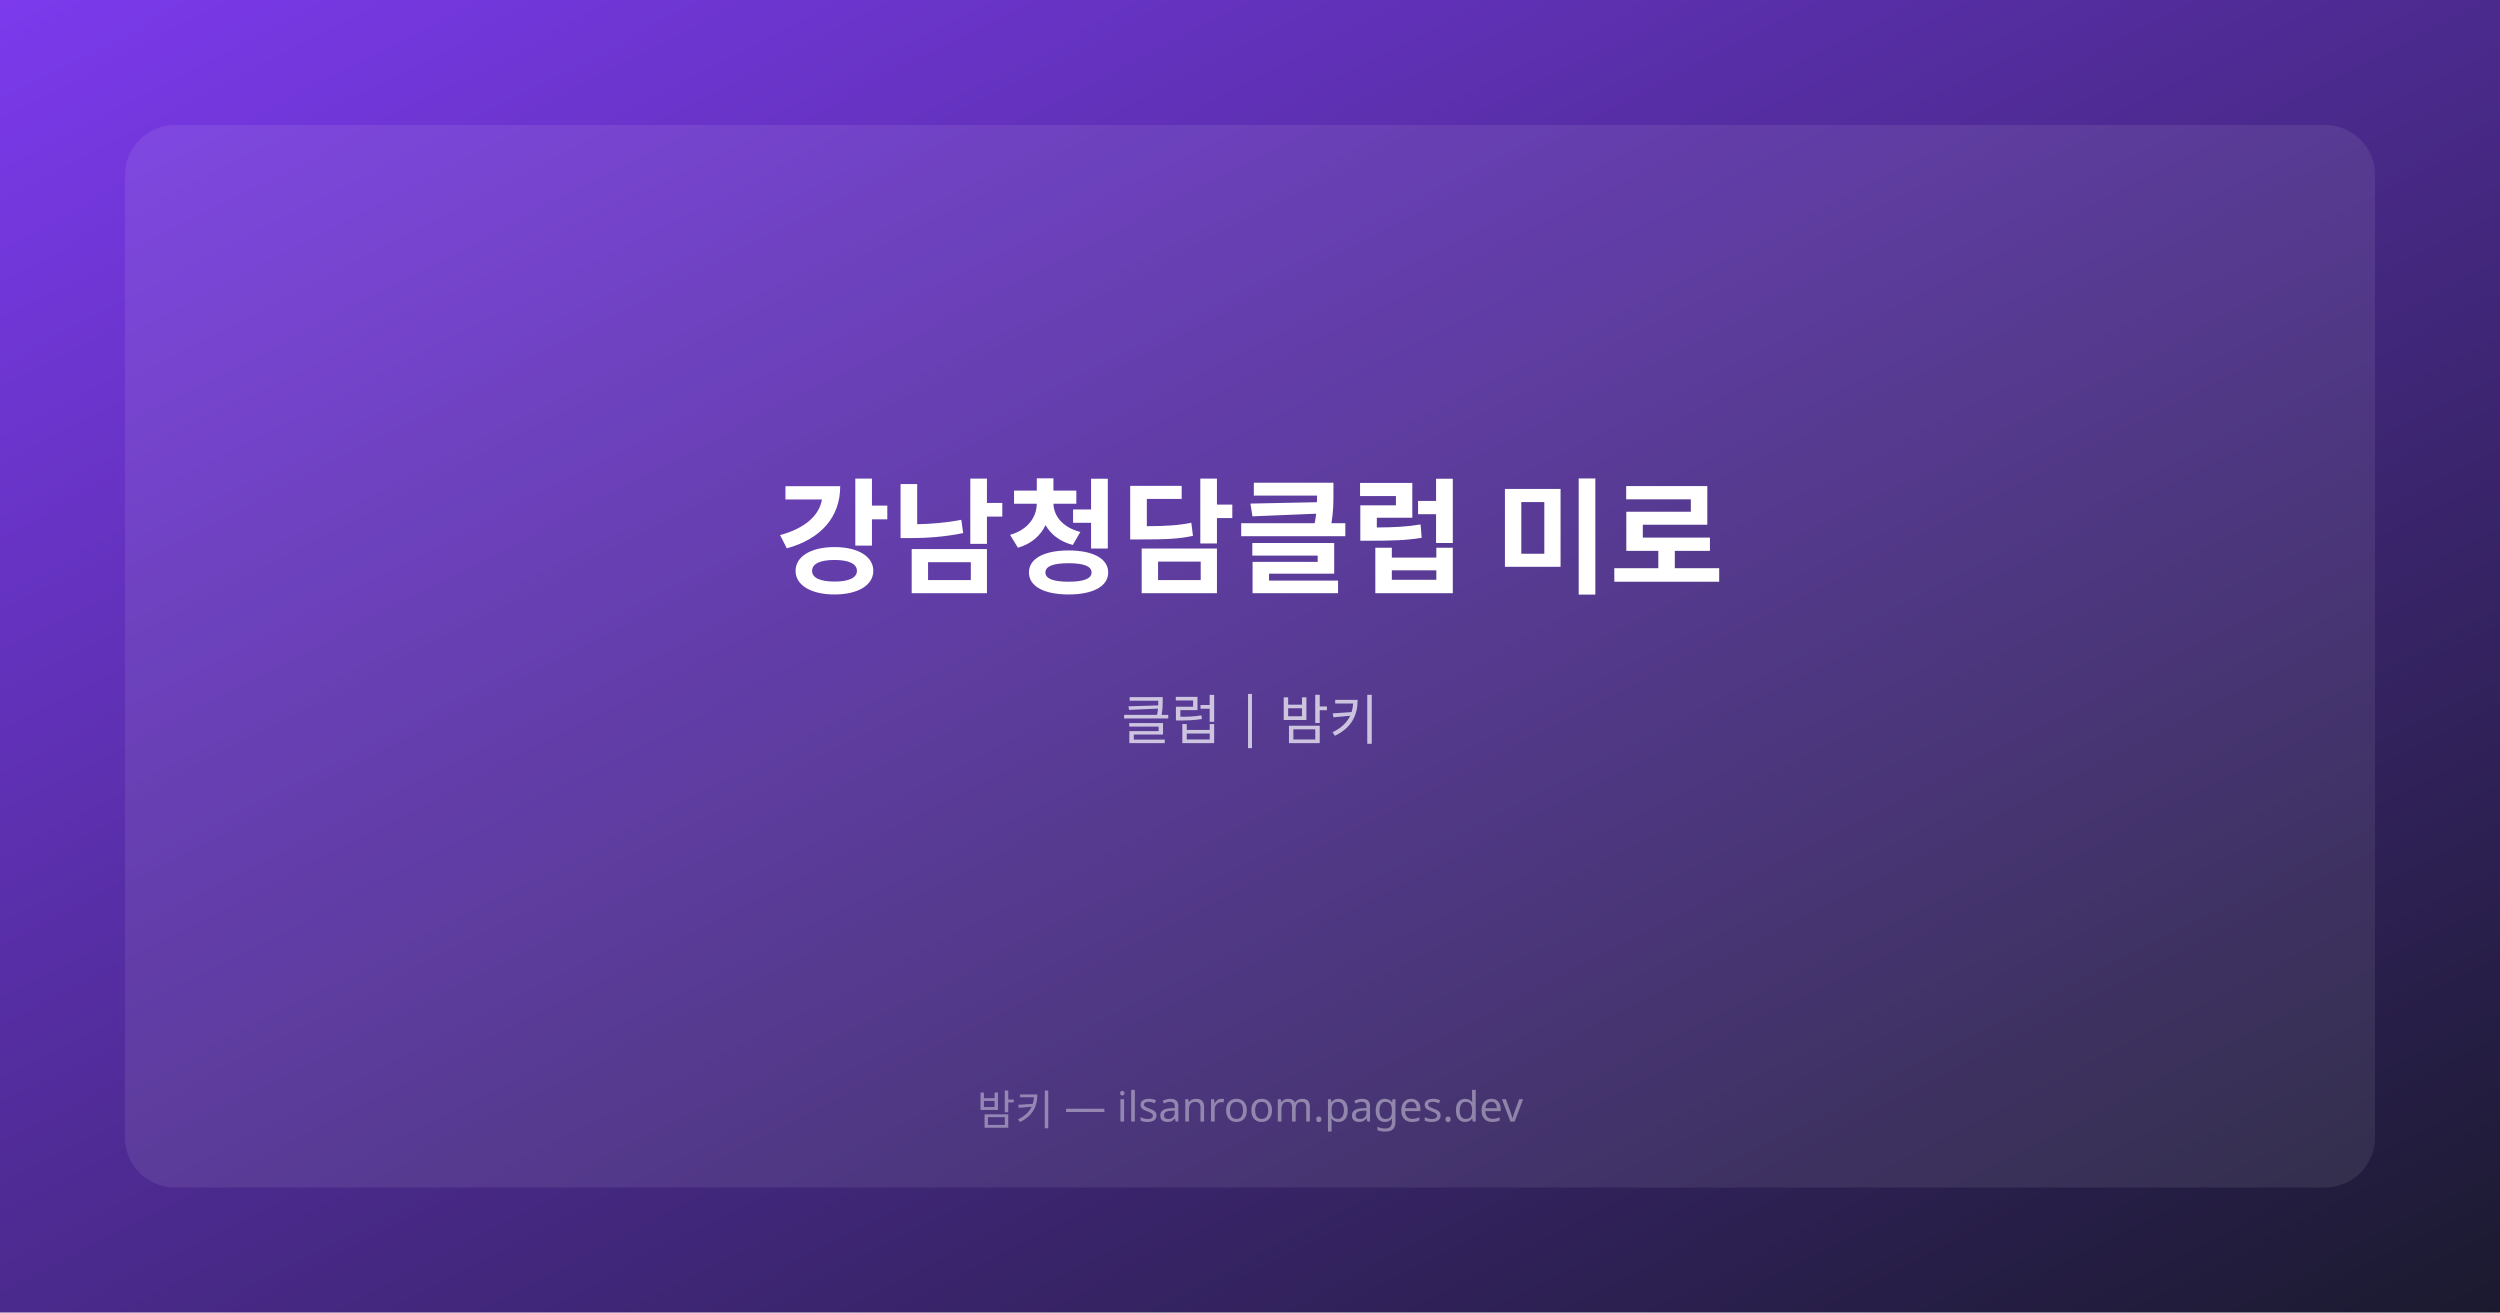
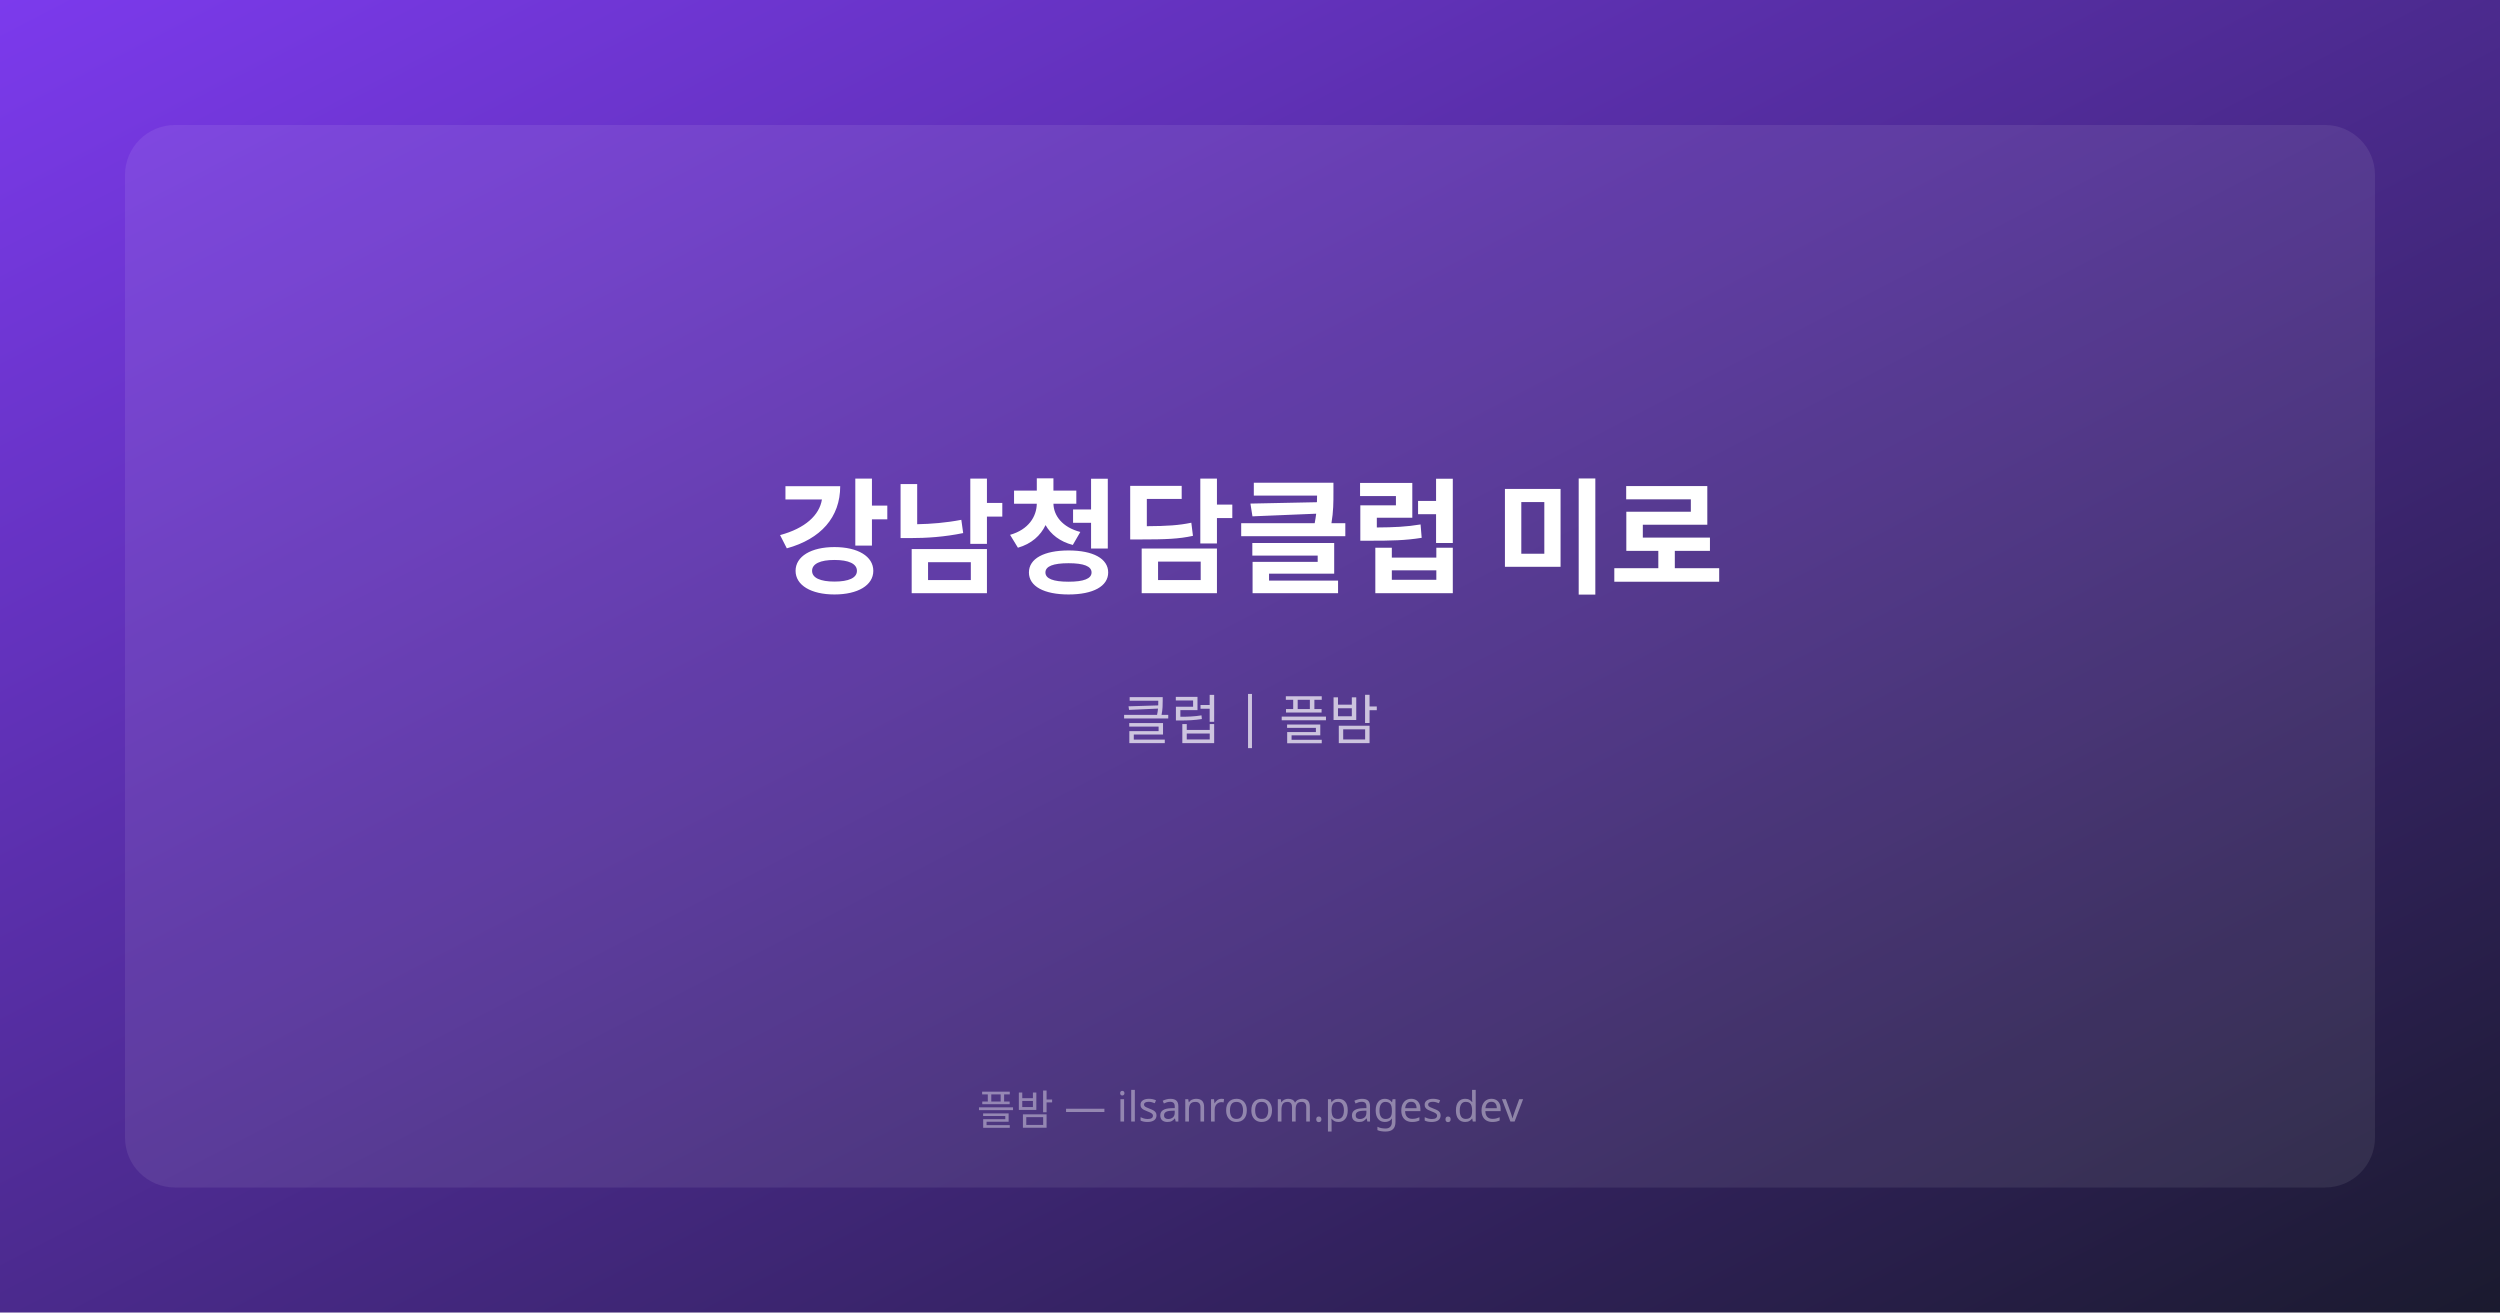
<svg xmlns="http://www.w3.org/2000/svg" width="1200" height="630" viewBox="0 0 1200 630">
  <defs>
    <linearGradient id="bg" x1="0%" y1="0%" x2="100%" y2="100%">
      <stop offset="0%" style="stop-color:#7C3AED;stop-opacity:1" />
      <stop offset="100%" style="stop-color:#1a1a2e;stop-opacity:1" />
    </linearGradient>
  </defs>
  <rect width="1200" height="630" fill="url(#bg)" />
  <rect x="60" y="60" width="1080" height="510" rx="24" fill="rgba(255,255,255,0.08)" />
  <text x="600" y="280" text-anchor="middle" font-family="sans-serif" font-size="60" font-weight="bold" fill="white">강남청담클럽 미로</text>
-   <text x="600" y="355" text-anchor="middle" font-family="sans-serif" font-size="26" fill="rgba(255,255,255,0.7)">클럽 | 밤키</text>
-   <text x="600" y="540" text-anchor="middle" font-family="sans-serif" font-size="20" fill="rgba(255,255,255,0.4)">밤키 — ilsanroom.pages.dev</text>
+   <text x="600" y="355" text-anchor="middle" font-family="sans-serif" font-size="26" fill="rgba(255,255,255,0.7)">클럽 | 플밤</text>
+   <text x="600" y="540" text-anchor="middle" font-family="sans-serif" font-size="20" fill="rgba(255,255,255,0.4)">플밤 — ilsanroom.pages.dev</text>
</svg>
